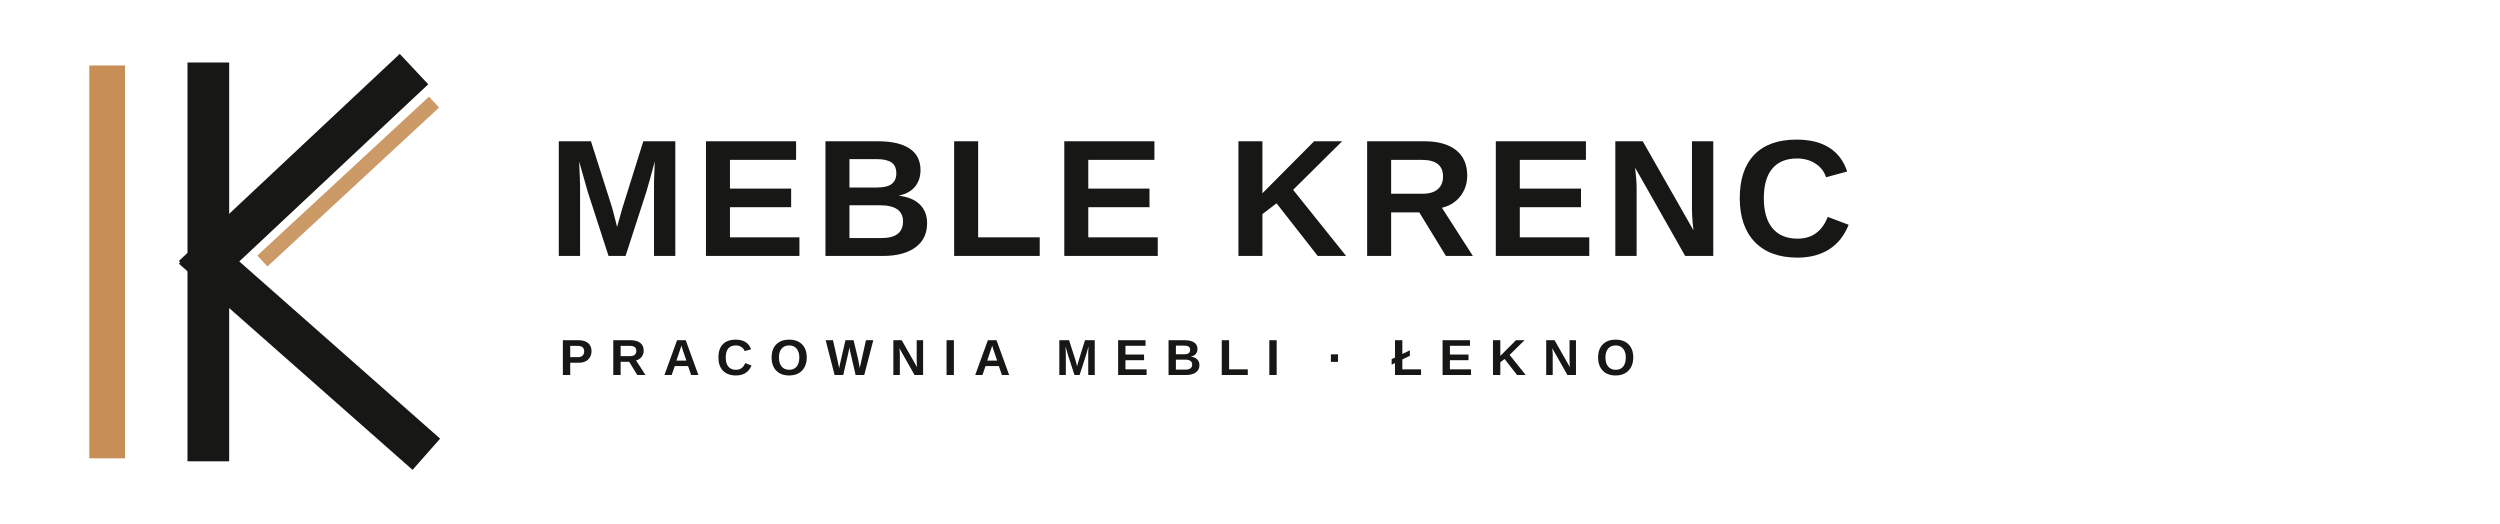
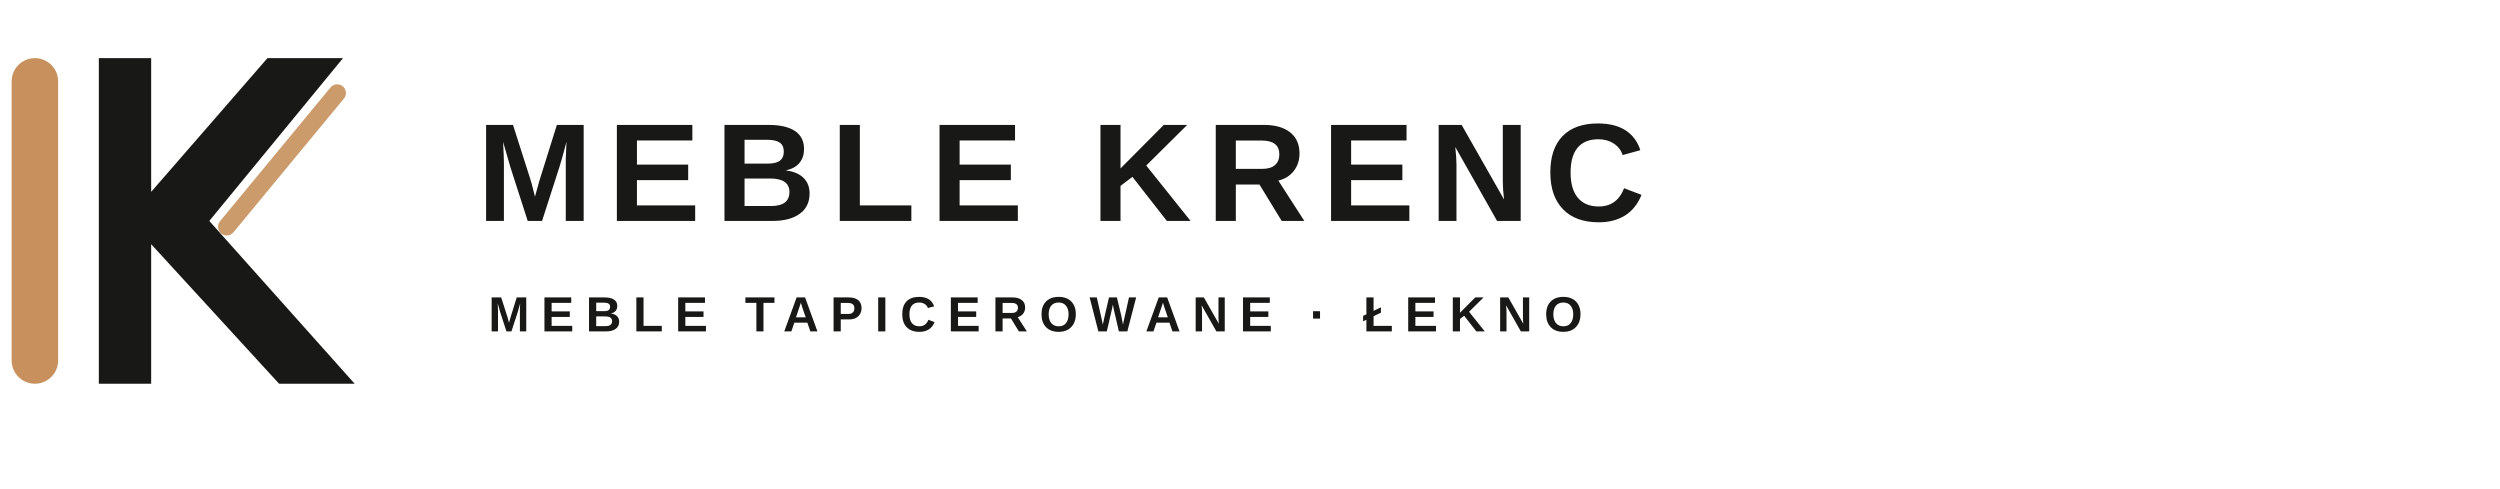
- <svg xmlns="http://www.w3.org/2000/svg" viewBox="0 0 420 88" role="img" aria-labelledby="title desc">
-   <g fill="none" stroke-linecap="square" stroke-linejoin="miter">
-     <path d="M18 14V74" stroke="#c78f55" stroke-width="6" />
-     <path d="M35 14V74" stroke="#171815" stroke-width="7" />
-     <path d="M35 44L67 14" stroke="#171815" stroke-width="7" />
-     <path d="M35 44L69 74" stroke="#171815" stroke-width="7" />
-     <path d="M45 43L72 18" stroke="#c78f55" stroke-width="2.5" opacity=".9" />
+ <svg xmlns="http://www.w3.org/2000/svg" viewBox="0 0 430 84" role="img" aria-labelledby="title desc">
+   <g transform="translate(2 8)">
+     <rect x="0" y="2" width="8" height="56" rx="4" fill="#C7905C" />
+     <path d="M15 2h9v23L44 2h13L34 30l25 28H46L24 34v24h-9V2Z" fill="#181816" />
+     <path d="M37 31 56 8" fill="none" stroke="#C7905C" stroke-width="3" stroke-linecap="round" opacity=".9" />
  </g>
-   <g fill="#171815" font-family="Arial, Helvetica, sans-serif">
-     <text x="92" y="43" font-size="28" font-weight="700" letter-spacing="1.4">MEBLE KRENC</text>
-     <text x="94" y="63" font-size="8.5" font-weight="600" letter-spacing="2.8">PRACOWNIA MEBLI · ŁEKNO</text>
+   <g fill="#181816" font-family="Arial, Helvetica, sans-serif">
+     <text x="82" y="38" font-size="24" font-weight="700" letter-spacing="2.5">MEBLE KRENC</text>
+     <text x="84" y="57" font-size="8.5" font-weight="600" letter-spacing="2">MEBLE TAPICEROWANE · ŁEKNO</text>
  </g>
</svg>
